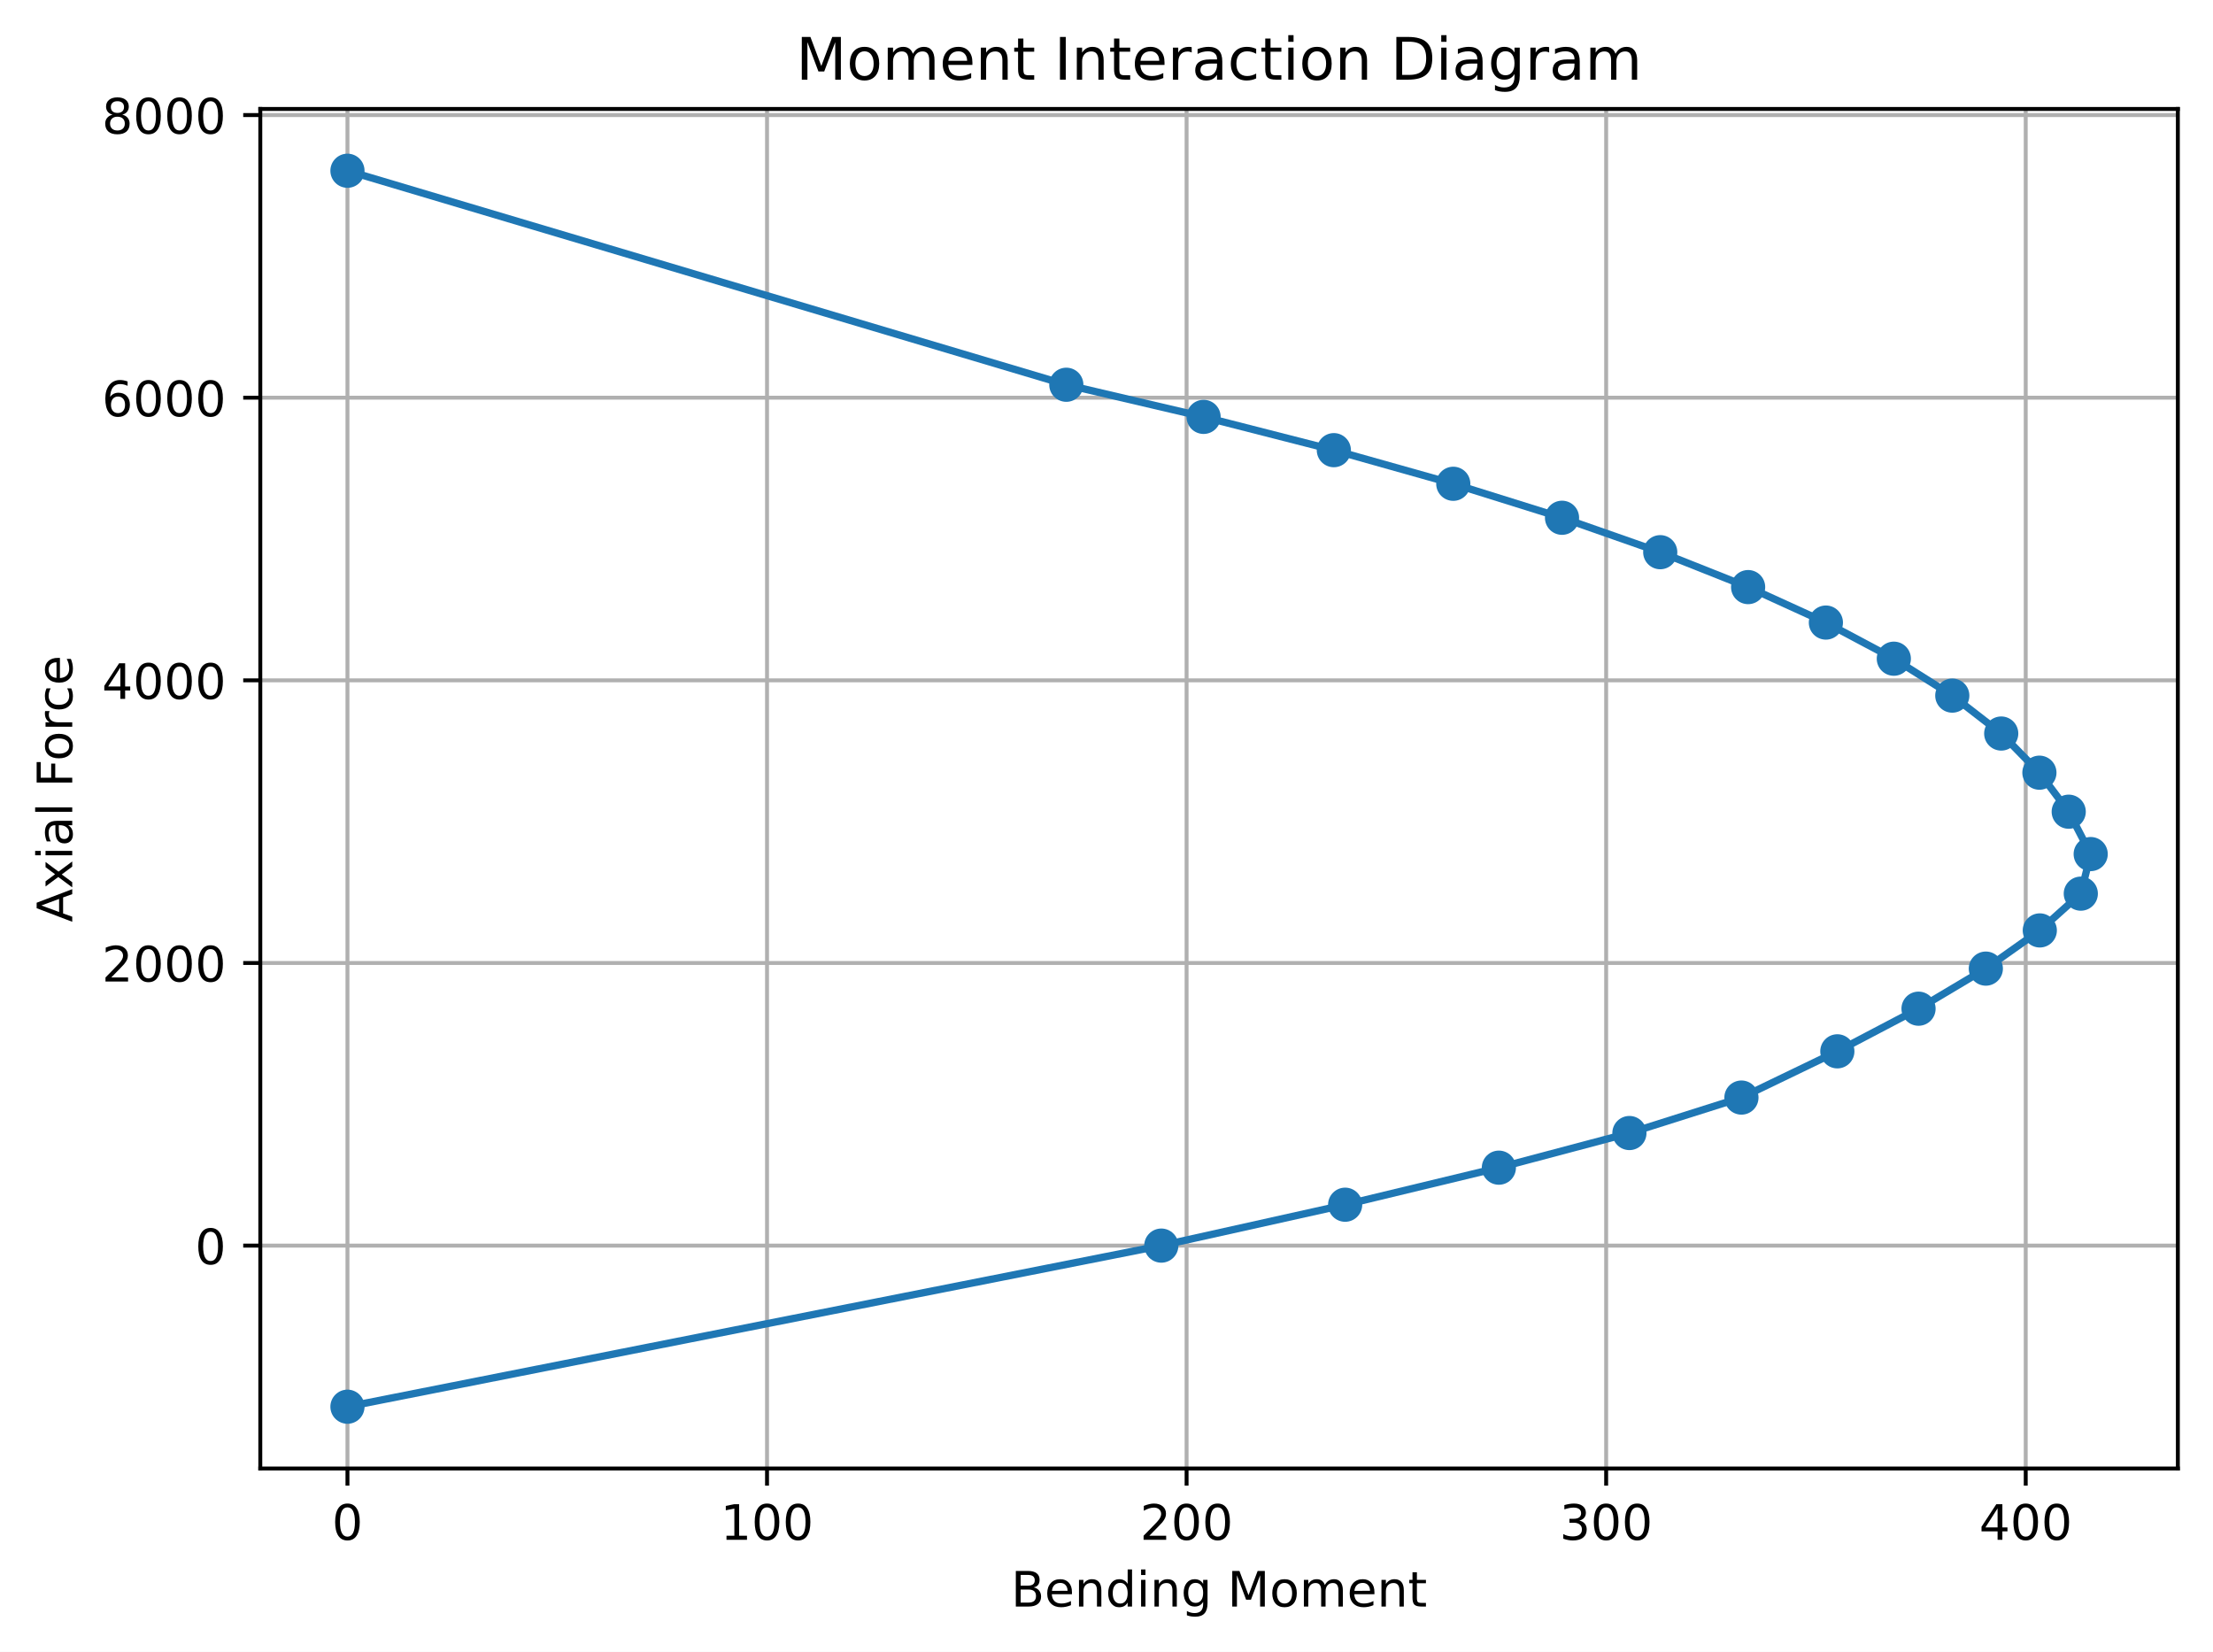
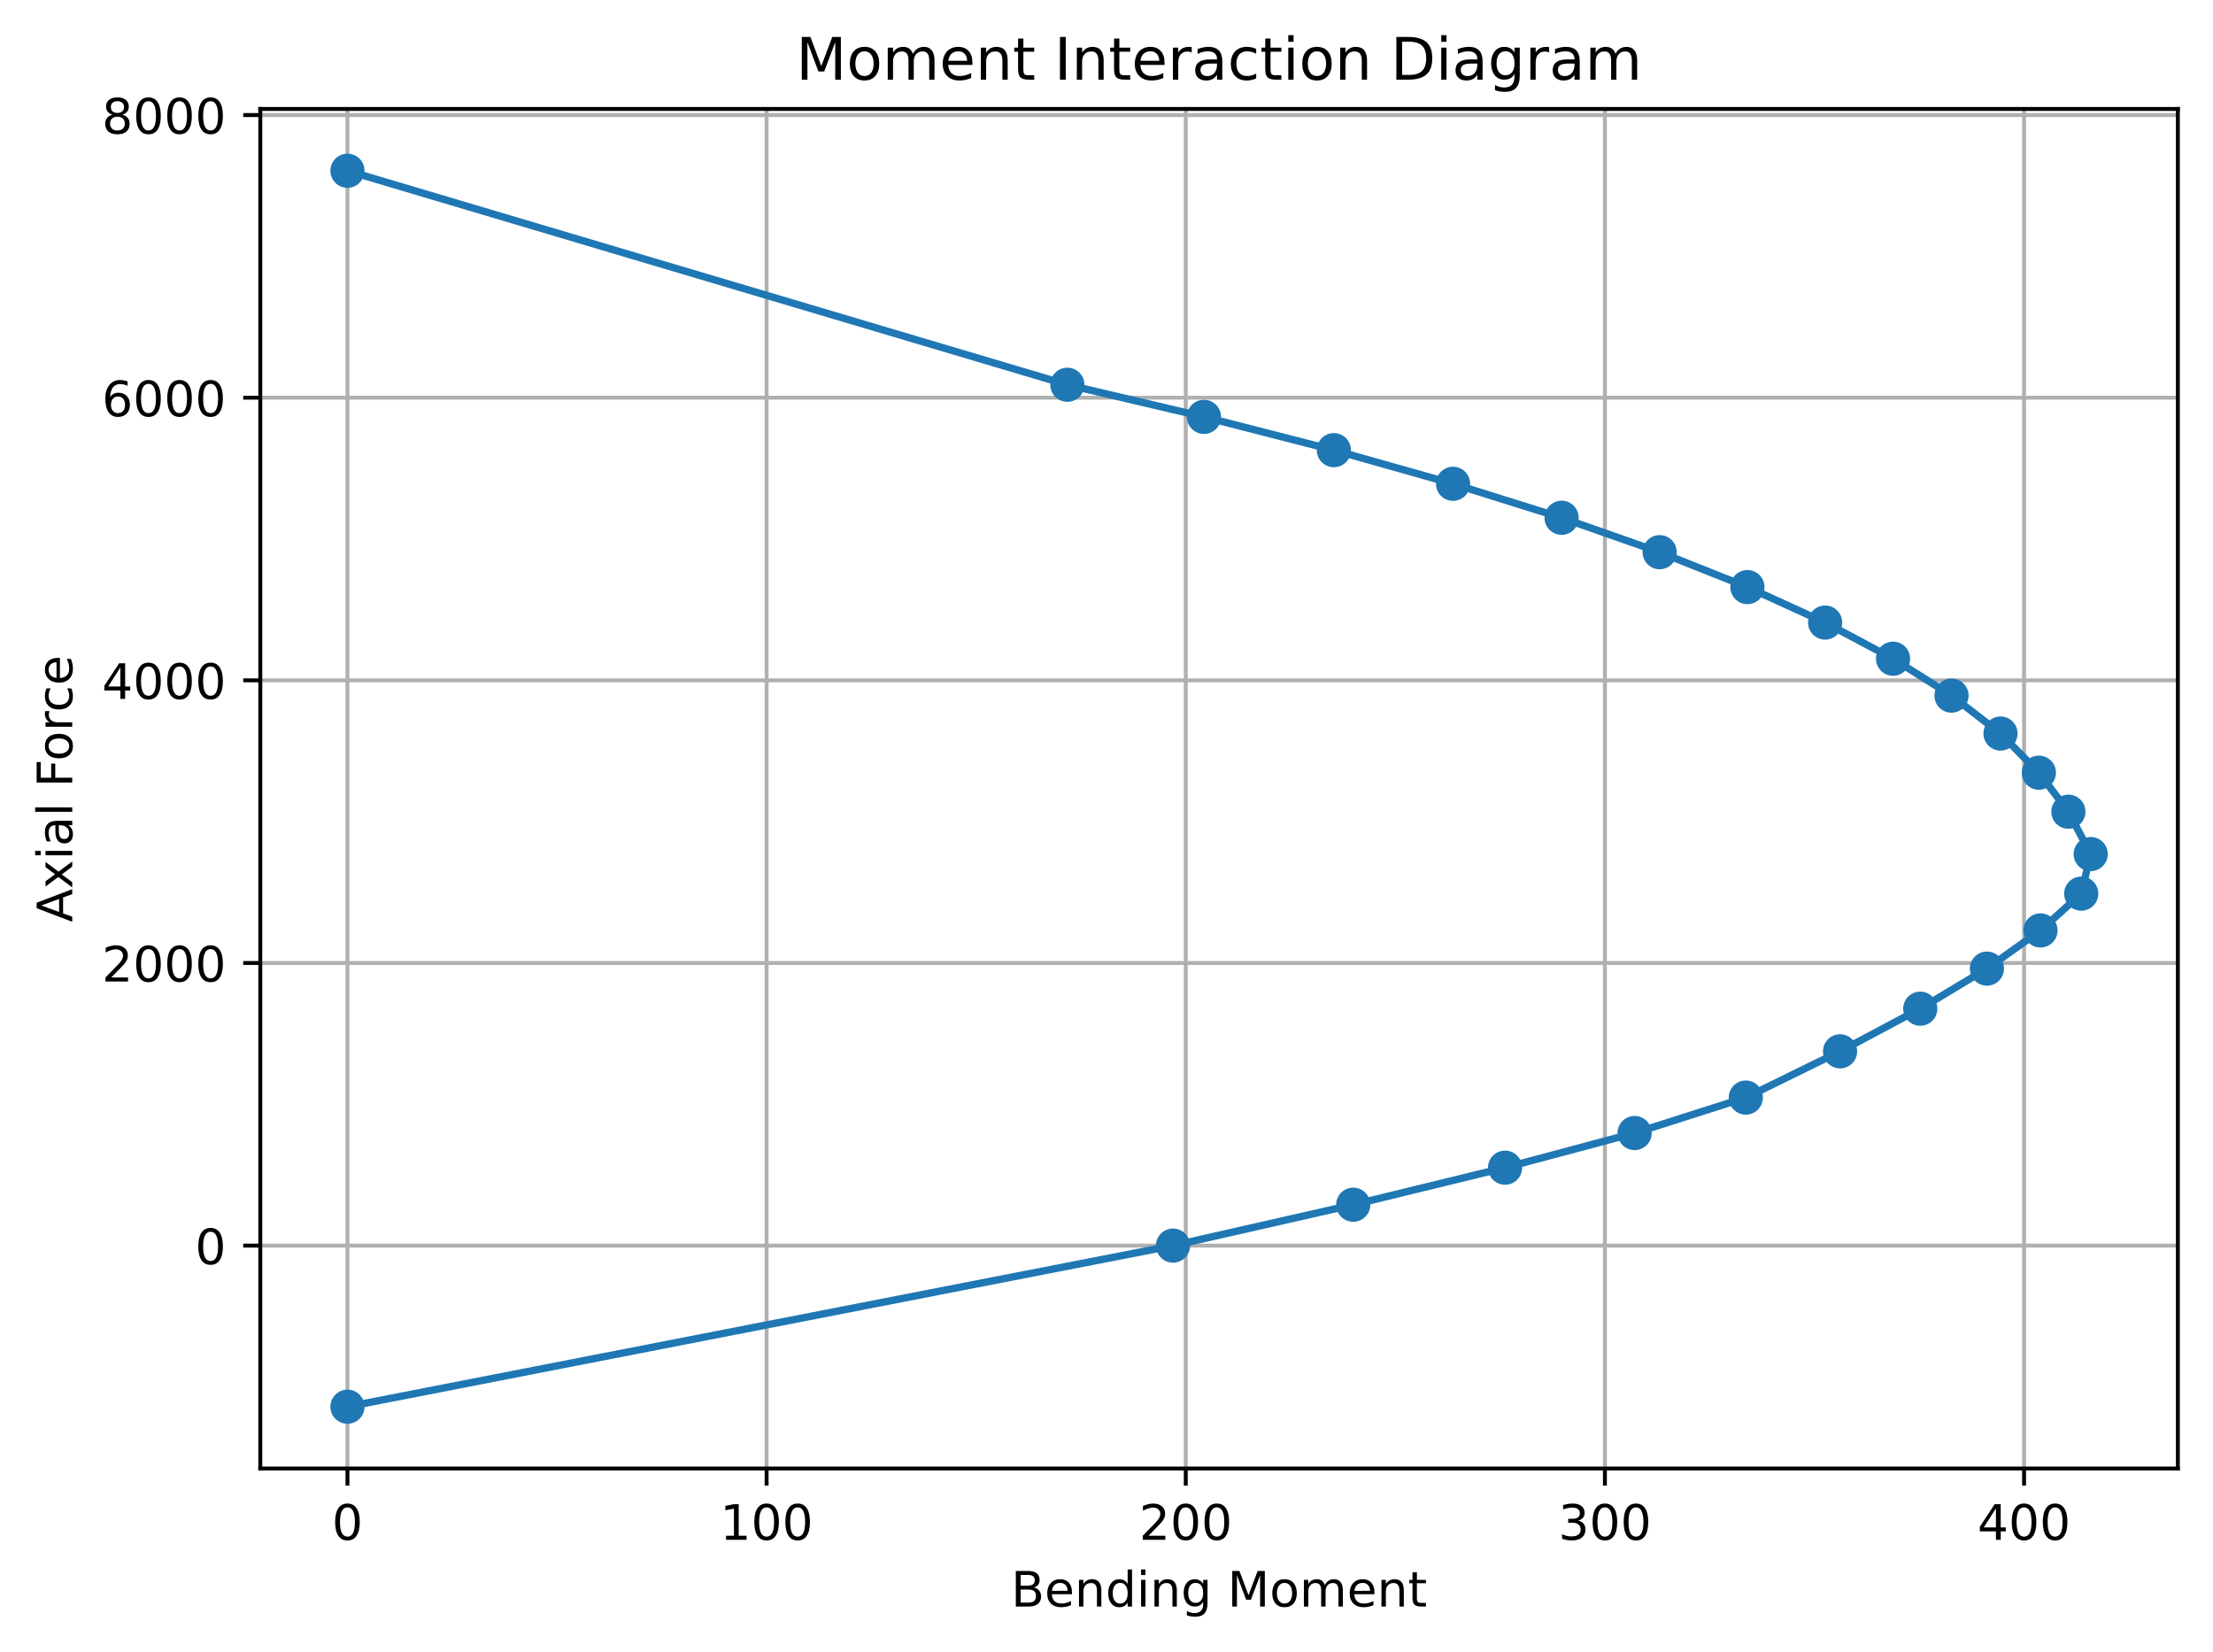
<svg xmlns="http://www.w3.org/2000/svg" xmlns:xlink="http://www.w3.org/1999/xlink" width="453.384pt" height="338.374pt" viewBox="0 0 453.384 338.374" version="1.1">
  <defs>
    <style type="text/css">*{stroke-linejoin: round; stroke-linecap: butt}</style>
  </defs>
  <g id="figure_1">
    <g id="patch_1">
      <path d="M -0 338.374  L 453.384 338.374  L 453.384 0  L -0 0  z " style="fill: #ffffff" />
    </g>
    <g id="axes_1">
      <g id="patch_2">
        <path d="M 53.328 300.818  L 446.184 300.818  L 446.184 22.318  L 53.328 22.318  z " style="fill: #ffffff" />
      </g>
      <g id="matplotlib.axis_1">
        <g id="xtick_1">
          <g id="line2d_1">
-             <path d="M 71.185 300.818  L 71.185 22.318  " clip-path="url(#p8909c45f89)" style="fill: none; stroke: #b0b0b0; stroke-width: 0.8; stroke-linecap: square" />
+             <path d="M 71.185 300.818  L 71.185 22.318  " clip-path="url(#p339bae9a59)" style="fill: none; stroke: #b0b0b0; stroke-width: 0.8; stroke-linecap: square" />
          </g>
          <g id="line2d_2">
            <defs>
-               <path id="m4bd75eb69d" d="M 0 0  L 0 3.5  " style="stroke: #000000; stroke-width: 0.8" />
+               <path id="m56b647c90a" d="M 0 0  L 0 3.5  " style="stroke: #000000; stroke-width: 0.8" />
            </defs>
            <g>
-               <use xlink:href="#m4bd75eb69d" x="71.185" y="300.818" style="stroke: #000000; stroke-width: 0.8" />
+               <use xlink:href="#m56b647c90a" x="71.185" y="300.818" style="stroke: #000000; stroke-width: 0.8" />
            </g>
          </g>
          <g id="text_1">
            <g transform="translate(68.00398 315.4166)scale(0.1 -0.1)">
              <defs>
                <path id="DejaVuSans-30" d="M 2034 4250  Q 1547 4250 1301 3770  Q 1056 3291 1056 2328  Q 1056 1369 1301 889  Q 1547 409 2034 409  Q 2525 409 2770 889  Q 3016 1369 3016 2328  Q 3016 3291 2770 3770  Q 2525 4250 2034 4250  z M 2034 4750  Q 2819 4750 3233 4129  Q 3647 3509 3647 2328  Q 3647 1150 3233 529  Q 2819 -91 2034 -91  Q 1250 -91 836 529  Q 422 1150 422 2328  Q 422 3509 836 4129  Q 1250 4750 2034 4750  z " transform="scale(0.015625)" />
              </defs>
              <use xlink:href="#DejaVuSans-30" />
            </g>
          </g>
        </g>
        <g id="xtick_2">
          <g id="line2d_3">
-             <path d="M 157.143 300.818  L 157.143 22.318  " clip-path="url(#p8909c45f89)" style="fill: none; stroke: #b0b0b0; stroke-width: 0.8; stroke-linecap: square" />
+             <path d="M 157.058 300.818  L 157.058 22.318  " clip-path="url(#p339bae9a59)" style="fill: none; stroke: #b0b0b0; stroke-width: 0.8; stroke-linecap: square" />
          </g>
          <g id="line2d_4">
            <g>
-               <use xlink:href="#m4bd75eb69d" x="157.143" y="300.818" style="stroke: #000000; stroke-width: 0.8" />
+               <use xlink:href="#m56b647c90a" x="157.058" y="300.818" style="stroke: #000000; stroke-width: 0.8" />
            </g>
          </g>
          <g id="text_2">
-             <g transform="translate(147.5991 315.4166)scale(0.1 -0.1)">
+             <g transform="translate(147.5141 315.4166)scale(0.1 -0.1)">
              <defs>
                <path id="DejaVuSans-31" d="M 794 531  L 1825 531  L 1825 4091  L 703 3866  L 703 4441  L 1819 4666  L 2450 4666  L 2450 531  L 3481 531  L 3481 0  L 794 0  L 794 531  z " transform="scale(0.015625)" />
              </defs>
              <use xlink:href="#DejaVuSans-31" />
              <use xlink:href="#DejaVuSans-30" x="63.623" />
              <use xlink:href="#DejaVuSans-30" x="127.246" />
            </g>
          </g>
        </g>
        <g id="xtick_3">
          <g id="line2d_5">
-             <path d="M 243.1 300.818  L 243.1 22.318  " clip-path="url(#p8909c45f89)" style="fill: none; stroke: #b0b0b0; stroke-width: 0.8; stroke-linecap: square" />
+             <path d="M 242.93 300.818  L 242.93 22.318  " clip-path="url(#p339bae9a59)" style="fill: none; stroke: #b0b0b0; stroke-width: 0.8; stroke-linecap: square" />
          </g>
          <g id="line2d_6">
            <g>
-               <use xlink:href="#m4bd75eb69d" x="243.1" y="300.818" style="stroke: #000000; stroke-width: 0.8" />
+               <use xlink:href="#m56b647c90a" x="242.93" y="300.818" style="stroke: #000000; stroke-width: 0.8" />
            </g>
          </g>
          <g id="text_3">
-             <g transform="translate(233.5567 315.4166)scale(0.1 -0.1)">
+             <g transform="translate(233.3867 315.4166)scale(0.1 -0.1)">
              <defs>
                <path id="DejaVuSans-32" d="M 1228 531  L 3431 531  L 3431 0  L 469 0  L 469 531  Q 828 903 1448 1529  Q 2069 2156 2228 2338  Q 2531 2678 2651 2914  Q 2772 3150 2772 3378  Q 2772 3750 2511 3984  Q 2250 4219 1831 4219  Q 1534 4219 1204 4116  Q 875 4013 500 3803  L 500 4441  Q 881 4594 1212 4672  Q 1544 4750 1819 4750  Q 2544 4750 2975 4387  Q 3406 4025 3406 3419  Q 3406 3131 3298 2873  Q 3191 2616 2906 2266  Q 2828 2175 2409 1742  Q 1991 1309 1228 531  z " transform="scale(0.015625)" />
              </defs>
              <use xlink:href="#DejaVuSans-32" />
              <use xlink:href="#DejaVuSans-30" x="63.623" />
              <use xlink:href="#DejaVuSans-30" x="127.246" />
            </g>
          </g>
        </g>
        <g id="xtick_4">
          <g id="line2d_7">
-             <path d="M 329.058 300.818  L 329.058 22.318  " clip-path="url(#p8909c45f89)" style="fill: none; stroke: #b0b0b0; stroke-width: 0.8; stroke-linecap: square" />
+             <path d="M 328.803 300.818  L 328.803 22.318  " clip-path="url(#p339bae9a59)" style="fill: none; stroke: #b0b0b0; stroke-width: 0.8; stroke-linecap: square" />
          </g>
          <g id="line2d_8">
            <g>
-               <use xlink:href="#m4bd75eb69d" x="329.058" y="300.818" style="stroke: #000000; stroke-width: 0.8" />
+               <use xlink:href="#m56b647c90a" x="328.803" y="300.818" style="stroke: #000000; stroke-width: 0.8" />
            </g>
          </g>
          <g id="text_4">
-             <g transform="translate(319.5143 315.4166)scale(0.1 -0.1)">
+             <g transform="translate(319.2593 315.4166)scale(0.1 -0.1)">
              <defs>
                <path id="DejaVuSans-33" d="M 2597 2516  Q 3050 2419 3304 2112  Q 3559 1806 3559 1356  Q 3559 666 3084 287  Q 2609 -91 1734 -91  Q 1441 -91 1130 -33  Q 819 25 488 141  L 488 750  Q 750 597 1062 519  Q 1375 441 1716 441  Q 2309 441 2620 675  Q 2931 909 2931 1356  Q 2931 1769 2642 2001  Q 2353 2234 1838 2234  L 1294 2234  L 1294 2753  L 1863 2753  Q 2328 2753 2575 2939  Q 2822 3125 2822 3475  Q 2822 3834 2567 4026  Q 2313 4219 1838 4219  Q 1578 4219 1281 4162  Q 984 4106 628 3988  L 628 4550  Q 988 4650 1302 4700  Q 1616 4750 1894 4750  Q 2613 4750 3031 4423  Q 3450 4097 3450 3541  Q 3450 3153 3228 2886  Q 3006 2619 2597 2516  z " transform="scale(0.015625)" />
              </defs>
              <use xlink:href="#DejaVuSans-33" />
              <use xlink:href="#DejaVuSans-30" x="63.623" />
              <use xlink:href="#DejaVuSans-30" x="127.246" />
            </g>
          </g>
        </g>
        <g id="xtick_5">
          <g id="line2d_9">
-             <path d="M 415.016 300.818  L 415.016 22.318  " clip-path="url(#p8909c45f89)" style="fill: none; stroke: #b0b0b0; stroke-width: 0.8; stroke-linecap: square" />
+             <path d="M 414.676 300.818  L 414.676 22.318  " clip-path="url(#p339bae9a59)" style="fill: none; stroke: #b0b0b0; stroke-width: 0.8; stroke-linecap: square" />
          </g>
          <g id="line2d_10">
            <g>
-               <use xlink:href="#m4bd75eb69d" x="415.016" y="300.818" style="stroke: #000000; stroke-width: 0.8" />
+               <use xlink:href="#m56b647c90a" x="414.676" y="300.818" style="stroke: #000000; stroke-width: 0.8" />
            </g>
          </g>
          <g id="text_5">
-             <g transform="translate(405.472 315.4166)scale(0.1 -0.1)">
+             <g transform="translate(405.1318 315.4166)scale(0.1 -0.1)">
              <defs>
                <path id="DejaVuSans-34" d="M 2419 4116  L 825 1625  L 2419 1625  L 2419 4116  z M 2253 4666  L 3047 4666  L 3047 1625  L 3713 1625  L 3713 1100  L 3047 1100  L 3047 0  L 2419 0  L 2419 1100  L 313 1100  L 313 1709  L 2253 4666  z " transform="scale(0.015625)" />
              </defs>
              <use xlink:href="#DejaVuSans-34" />
              <use xlink:href="#DejaVuSans-30" x="63.623" />
              <use xlink:href="#DejaVuSans-30" x="127.246" />
            </g>
          </g>
        </g>
        <g id="text_6">
          <g transform="translate(207.1359 329.0947)scale(0.1 -0.1)">
            <defs>
              <path id="DejaVuSans-42" d="M 1259 2228  L 1259 519  L 2272 519  Q 2781 519 3026 730  Q 3272 941 3272 1375  Q 3272 1813 3026 2020  Q 2781 2228 2272 2228  L 1259 2228  z M 1259 4147  L 1259 2741  L 2194 2741  Q 2656 2741 2882 2914  Q 3109 3088 3109 3444  Q 3109 3797 2882 3972  Q 2656 4147 2194 4147  L 1259 4147  z M 628 4666  L 2241 4666  Q 2963 4666 3353 4366  Q 3744 4066 3744 3513  Q 3744 3084 3544 2831  Q 3344 2578 2956 2516  Q 3422 2416 3680 2098  Q 3938 1781 3938 1306  Q 3938 681 3513 340  Q 3088 0 2303 0  L 628 0  L 628 4666  z " transform="scale(0.015625)" />
              <path id="DejaVuSans-65" d="M 3597 1894  L 3597 1613  L 953 1613  Q 991 1019 1311 708  Q 1631 397 2203 397  Q 2534 397 2845 478  Q 3156 559 3463 722  L 3463 178  Q 3153 47 2828 -22  Q 2503 -91 2169 -91  Q 1331 -91 842 396  Q 353 884 353 1716  Q 353 2575 817 3079  Q 1281 3584 2069 3584  Q 2775 3584 3186 3129  Q 3597 2675 3597 1894  z M 3022 2063  Q 3016 2534 2758 2815  Q 2500 3097 2075 3097  Q 1594 3097 1305 2825  Q 1016 2553 972 2059  L 3022 2063  z " transform="scale(0.015625)" />
              <path id="DejaVuSans-6e" d="M 3513 2113  L 3513 0  L 2938 0  L 2938 2094  Q 2938 2591 2744 2837  Q 2550 3084 2163 3084  Q 1697 3084 1428 2787  Q 1159 2491 1159 1978  L 1159 0  L 581 0  L 581 3500  L 1159 3500  L 1159 2956  Q 1366 3272 1645 3428  Q 1925 3584 2291 3584  Q 2894 3584 3203 3211  Q 3513 2838 3513 2113  z " transform="scale(0.015625)" />
              <path id="DejaVuSans-64" d="M 2906 2969  L 2906 4863  L 3481 4863  L 3481 0  L 2906 0  L 2906 525  Q 2725 213 2448 61  Q 2172 -91 1784 -91  Q 1150 -91 751 415  Q 353 922 353 1747  Q 353 2572 751 3078  Q 1150 3584 1784 3584  Q 2172 3584 2448 3432  Q 2725 3281 2906 2969  z M 947 1747  Q 947 1113 1208 752  Q 1469 391 1925 391  Q 2381 391 2643 752  Q 2906 1113 2906 1747  Q 2906 2381 2643 2742  Q 2381 3103 1925 3103  Q 1469 3103 1208 2742  Q 947 2381 947 1747  z " transform="scale(0.015625)" />
              <path id="DejaVuSans-69" d="M 603 3500  L 1178 3500  L 1178 0  L 603 0  L 603 3500  z M 603 4863  L 1178 4863  L 1178 4134  L 603 4134  L 603 4863  z " transform="scale(0.015625)" />
              <path id="DejaVuSans-67" d="M 2906 1791  Q 2906 2416 2648 2759  Q 2391 3103 1925 3103  Q 1463 3103 1205 2759  Q 947 2416 947 1791  Q 947 1169 1205 825  Q 1463 481 1925 481  Q 2391 481 2648 825  Q 2906 1169 2906 1791  z M 3481 434  Q 3481 -459 3084 -895  Q 2688 -1331 1869 -1331  Q 1566 -1331 1297 -1286  Q 1028 -1241 775 -1147  L 775 -588  Q 1028 -725 1275 -790  Q 1522 -856 1778 -856  Q 2344 -856 2625 -561  Q 2906 -266 2906 331  L 2906 616  Q 2728 306 2450 153  Q 2172 0 1784 0  Q 1141 0 747 490  Q 353 981 353 1791  Q 353 2603 747 3093  Q 1141 3584 1784 3584  Q 2172 3584 2450 3431  Q 2728 3278 2906 2969  L 2906 3500  L 3481 3500  L 3481 434  z " transform="scale(0.015625)" />
              <path id="DejaVuSans-20" transform="scale(0.015625)" />
              <path id="DejaVuSans-4d" d="M 628 4666  L 1569 4666  L 2759 1491  L 3956 4666  L 4897 4666  L 4897 0  L 4281 0  L 4281 4097  L 3078 897  L 2444 897  L 1241 4097  L 1241 0  L 628 0  L 628 4666  z " transform="scale(0.015625)" />
              <path id="DejaVuSans-6f" d="M 1959 3097  Q 1497 3097 1228 2736  Q 959 2375 959 1747  Q 959 1119 1226 758  Q 1494 397 1959 397  Q 2419 397 2687 759  Q 2956 1122 2956 1747  Q 2956 2369 2687 2733  Q 2419 3097 1959 3097  z M 1959 3584  Q 2709 3584 3137 3096  Q 3566 2609 3566 1747  Q 3566 888 3137 398  Q 2709 -91 1959 -91  Q 1206 -91 779 398  Q 353 888 353 1747  Q 353 2609 779 3096  Q 1206 3584 1959 3584  z " transform="scale(0.015625)" />
              <path id="DejaVuSans-6d" d="M 3328 2828  Q 3544 3216 3844 3400  Q 4144 3584 4550 3584  Q 5097 3584 5394 3201  Q 5691 2819 5691 2113  L 5691 0  L 5113 0  L 5113 2094  Q 5113 2597 4934 2840  Q 4756 3084 4391 3084  Q 3944 3084 3684 2787  Q 3425 2491 3425 1978  L 3425 0  L 2847 0  L 2847 2094  Q 2847 2600 2669 2842  Q 2491 3084 2119 3084  Q 1678 3084 1418 2786  Q 1159 2488 1159 1978  L 1159 0  L 581 0  L 581 3500  L 1159 3500  L 1159 2956  Q 1356 3278 1631 3431  Q 1906 3584 2284 3584  Q 2666 3584 2933 3390  Q 3200 3197 3328 2828  z " transform="scale(0.015625)" />
              <path id="DejaVuSans-74" d="M 1172 4494  L 1172 3500  L 2356 3500  L 2356 3053  L 1172 3053  L 1172 1153  Q 1172 725 1289 603  Q 1406 481 1766 481  L 2356 481  L 2356 0  L 1766 0  Q 1100 0 847 248  Q 594 497 594 1153  L 594 3053  L 172 3053  L 172 3500  L 594 3500  L 594 4494  L 1172 4494  z " transform="scale(0.015625)" />
            </defs>
            <use xlink:href="#DejaVuSans-42" />
            <use xlink:href="#DejaVuSans-65" x="68.604" />
            <use xlink:href="#DejaVuSans-6e" x="130.127" />
            <use xlink:href="#DejaVuSans-64" x="193.506" />
            <use xlink:href="#DejaVuSans-69" x="256.982" />
            <use xlink:href="#DejaVuSans-6e" x="284.766" />
            <use xlink:href="#DejaVuSans-67" x="348.145" />
            <use xlink:href="#DejaVuSans-20" x="411.621" />
            <use xlink:href="#DejaVuSans-4d" x="443.408" />
            <use xlink:href="#DejaVuSans-6f" x="529.688" />
            <use xlink:href="#DejaVuSans-6d" x="590.869" />
            <use xlink:href="#DejaVuSans-65" x="688.281" />
            <use xlink:href="#DejaVuSans-6e" x="749.805" />
            <use xlink:href="#DejaVuSans-74" x="813.184" />
          </g>
        </g>
      </g>
      <g id="matplotlib.axis_2">
        <g id="ytick_1">
          <g id="line2d_11">
-             <path d="M 53.328 255.158  L 446.184 255.158  " clip-path="url(#p8909c45f89)" style="fill: none; stroke: #b0b0b0; stroke-width: 0.8; stroke-linecap: square" />
+             <path d="M 53.328 255.158  L 446.184 255.158  " clip-path="url(#p339bae9a59)" style="fill: none; stroke: #b0b0b0; stroke-width: 0.8; stroke-linecap: square" />
          </g>
          <g id="line2d_12">
            <defs>
-               <path id="m0a70135bc4" d="M 0 0  L -3.5 0  " style="stroke: #000000; stroke-width: 0.8" />
+               <path id="m0f2e2b4f8b" d="M 0 0  L -3.5 0  " style="stroke: #000000; stroke-width: 0.8" />
            </defs>
            <g>
-               <use xlink:href="#m0a70135bc4" x="53.328" y="255.158" style="stroke: #000000; stroke-width: 0.8" />
+               <use xlink:href="#m0f2e2b4f8b" x="53.328" y="255.158" style="stroke: #000000; stroke-width: 0.8" />
            </g>
          </g>
          <g id="text_7">
            <g transform="translate(39.96563 258.9571)scale(0.1 -0.1)">
              <use xlink:href="#DejaVuSans-30" />
            </g>
          </g>
        </g>
        <g id="ytick_2">
          <g id="line2d_13">
-             <path d="M 53.328 197.261  L 446.184 197.261  " clip-path="url(#p8909c45f89)" style="fill: none; stroke: #b0b0b0; stroke-width: 0.8; stroke-linecap: square" />
+             <path d="M 53.328 197.261  L 446.184 197.261  " clip-path="url(#p339bae9a59)" style="fill: none; stroke: #b0b0b0; stroke-width: 0.8; stroke-linecap: square" />
          </g>
          <g id="line2d_14">
            <g>
-               <use xlink:href="#m0a70135bc4" x="53.328" y="197.261" style="stroke: #000000; stroke-width: 0.8" />
+               <use xlink:href="#m0f2e2b4f8b" x="53.328" y="197.261" style="stroke: #000000; stroke-width: 0.8" />
            </g>
          </g>
          <g id="text_8">
            <g transform="translate(20.87813 201.0604)scale(0.1 -0.1)">
              <use xlink:href="#DejaVuSans-32" />
              <use xlink:href="#DejaVuSans-30" x="63.623" />
              <use xlink:href="#DejaVuSans-30" x="127.246" />
              <use xlink:href="#DejaVuSans-30" x="190.869" />
            </g>
          </g>
        </g>
        <g id="ytick_3">
          <g id="line2d_15">
-             <path d="M 53.328 139.365  L 446.184 139.365  " clip-path="url(#p8909c45f89)" style="fill: none; stroke: #b0b0b0; stroke-width: 0.8; stroke-linecap: square" />
+             <path d="M 53.328 139.365  L 446.184 139.365  " clip-path="url(#p339bae9a59)" style="fill: none; stroke: #b0b0b0; stroke-width: 0.8; stroke-linecap: square" />
          </g>
          <g id="line2d_16">
            <g>
-               <use xlink:href="#m0a70135bc4" x="53.328" y="139.365" style="stroke: #000000; stroke-width: 0.8" />
+               <use xlink:href="#m0f2e2b4f8b" x="53.328" y="139.365" style="stroke: #000000; stroke-width: 0.8" />
            </g>
          </g>
          <g id="text_9">
            <g transform="translate(20.87813 143.1637)scale(0.1 -0.1)">
              <use xlink:href="#DejaVuSans-34" />
              <use xlink:href="#DejaVuSans-30" x="63.623" />
              <use xlink:href="#DejaVuSans-30" x="127.246" />
              <use xlink:href="#DejaVuSans-30" x="190.869" />
            </g>
          </g>
        </g>
        <g id="ytick_4">
          <g id="line2d_17">
-             <path d="M 53.328 81.468  L 446.184 81.468  " clip-path="url(#p8909c45f89)" style="fill: none; stroke: #b0b0b0; stroke-width: 0.8; stroke-linecap: square" />
+             <path d="M 53.328 81.468  L 446.184 81.468  " clip-path="url(#p339bae9a59)" style="fill: none; stroke: #b0b0b0; stroke-width: 0.8; stroke-linecap: square" />
          </g>
          <g id="line2d_18">
            <g>
-               <use xlink:href="#m0a70135bc4" x="53.328" y="81.468" style="stroke: #000000; stroke-width: 0.8" />
+               <use xlink:href="#m0f2e2b4f8b" x="53.328" y="81.468" style="stroke: #000000; stroke-width: 0.8" />
            </g>
          </g>
          <g id="text_10">
            <g transform="translate(20.87813 85.26702)scale(0.1 -0.1)">
              <defs>
                <path id="DejaVuSans-36" d="M 2113 2584  Q 1688 2584 1439 2293  Q 1191 2003 1191 1497  Q 1191 994 1439 701  Q 1688 409 2113 409  Q 2538 409 2786 701  Q 3034 994 3034 1497  Q 3034 2003 2786 2293  Q 2538 2584 2113 2584  z M 3366 4563  L 3366 3988  Q 3128 4100 2886 4159  Q 2644 4219 2406 4219  Q 1781 4219 1451 3797  Q 1122 3375 1075 2522  Q 1259 2794 1537 2939  Q 1816 3084 2150 3084  Q 2853 3084 3261 2657  Q 3669 2231 3669 1497  Q 3669 778 3244 343  Q 2819 -91 2113 -91  Q 1303 -91 875 529  Q 447 1150 447 2328  Q 447 3434 972 4092  Q 1497 4750 2381 4750  Q 2619 4750 2861 4703  Q 3103 4656 3366 4563  z " transform="scale(0.015625)" />
              </defs>
              <use xlink:href="#DejaVuSans-36" />
              <use xlink:href="#DejaVuSans-30" x="63.623" />
              <use xlink:href="#DejaVuSans-30" x="127.246" />
              <use xlink:href="#DejaVuSans-30" x="190.869" />
            </g>
          </g>
        </g>
        <g id="ytick_5">
          <g id="line2d_19">
-             <path d="M 53.328 23.571  L 446.184 23.571  " clip-path="url(#p8909c45f89)" style="fill: none; stroke: #b0b0b0; stroke-width: 0.8; stroke-linecap: square" />
+             <path d="M 53.328 23.571  L 446.184 23.571  " clip-path="url(#p339bae9a59)" style="fill: none; stroke: #b0b0b0; stroke-width: 0.8; stroke-linecap: square" />
          </g>
          <g id="line2d_20">
            <g>
-               <use xlink:href="#m0a70135bc4" x="53.328" y="23.571" style="stroke: #000000; stroke-width: 0.8" />
+               <use xlink:href="#m0f2e2b4f8b" x="53.328" y="23.571" style="stroke: #000000; stroke-width: 0.8" />
            </g>
          </g>
          <g id="text_11">
            <g transform="translate(20.87813 27.37032)scale(0.1 -0.1)">
              <defs>
                <path id="DejaVuSans-38" d="M 2034 2216  Q 1584 2216 1326 1975  Q 1069 1734 1069 1313  Q 1069 891 1326 650  Q 1584 409 2034 409  Q 2484 409 2743 651  Q 3003 894 3003 1313  Q 3003 1734 2745 1975  Q 2488 2216 2034 2216  z M 1403 2484  Q 997 2584 770 2862  Q 544 3141 544 3541  Q 544 4100 942 4425  Q 1341 4750 2034 4750  Q 2731 4750 3128 4425  Q 3525 4100 3525 3541  Q 3525 3141 3298 2862  Q 3072 2584 2669 2484  Q 3125 2378 3379 2068  Q 3634 1759 3634 1313  Q 3634 634 3220 271  Q 2806 -91 2034 -91  Q 1263 -91 848 271  Q 434 634 434 1313  Q 434 1759 690 2068  Q 947 2378 1403 2484  z M 1172 3481  Q 1172 3119 1398 2916  Q 1625 2713 2034 2713  Q 2441 2713 2670 2916  Q 2900 3119 2900 3481  Q 2900 3844 2670 4047  Q 2441 4250 2034 4250  Q 1625 4250 1398 4047  Q 1172 3844 1172 3481  z " transform="scale(0.015625)" />
              </defs>
              <use xlink:href="#DejaVuSans-38" />
              <use xlink:href="#DejaVuSans-30" x="63.623" />
              <use xlink:href="#DejaVuSans-30" x="127.246" />
              <use xlink:href="#DejaVuSans-30" x="190.869" />
            </g>
          </g>
        </g>
        <g id="text_12">
          <g transform="translate(14.79844 188.9017)rotate(-90)scale(0.1 -0.1)">
            <defs>
              <path id="DejaVuSans-41" d="M 2188 4044  L 1331 1722  L 3047 1722  L 2188 4044  z M 1831 4666  L 2547 4666  L 4325 0  L 3669 0  L 3244 1197  L 1141 1197  L 716 0  L 50 0  L 1831 4666  z " transform="scale(0.015625)" />
              <path id="DejaVuSans-78" d="M 3513 3500  L 2247 1797  L 3578 0  L 2900 0  L 1881 1375  L 863 0  L 184 0  L 1544 1831  L 300 3500  L 978 3500  L 1906 2253  L 2834 3500  L 3513 3500  z " transform="scale(0.015625)" />
              <path id="DejaVuSans-61" d="M 2194 1759  Q 1497 1759 1228 1600  Q 959 1441 959 1056  Q 959 750 1161 570  Q 1363 391 1709 391  Q 2188 391 2477 730  Q 2766 1069 2766 1631  L 2766 1759  L 2194 1759  z M 3341 1997  L 3341 0  L 2766 0  L 2766 531  Q 2569 213 2275 61  Q 1981 -91 1556 -91  Q 1019 -91 701 211  Q 384 513 384 1019  Q 384 1609 779 1909  Q 1175 2209 1959 2209  L 2766 2209  L 2766 2266  Q 2766 2663 2505 2880  Q 2244 3097 1772 3097  Q 1472 3097 1187 3025  Q 903 2953 641 2809  L 641 3341  Q 956 3463 1253 3523  Q 1550 3584 1831 3584  Q 2591 3584 2966 3190  Q 3341 2797 3341 1997  z " transform="scale(0.015625)" />
              <path id="DejaVuSans-6c" d="M 603 4863  L 1178 4863  L 1178 0  L 603 0  L 603 4863  z " transform="scale(0.015625)" />
              <path id="DejaVuSans-46" d="M 628 4666  L 3309 4666  L 3309 4134  L 1259 4134  L 1259 2759  L 3109 2759  L 3109 2228  L 1259 2228  L 1259 0  L 628 0  L 628 4666  z " transform="scale(0.015625)" />
              <path id="DejaVuSans-72" d="M 2631 2963  Q 2534 3019 2420 3045  Q 2306 3072 2169 3072  Q 1681 3072 1420 2755  Q 1159 2438 1159 1844  L 1159 0  L 581 0  L 581 3500  L 1159 3500  L 1159 2956  Q 1341 3275 1631 3429  Q 1922 3584 2338 3584  Q 2397 3584 2469 3576  Q 2541 3569 2628 3553  L 2631 2963  z " transform="scale(0.015625)" />
              <path id="DejaVuSans-63" d="M 3122 3366  L 3122 2828  Q 2878 2963 2633 3030  Q 2388 3097 2138 3097  Q 1578 3097 1268 2742  Q 959 2388 959 1747  Q 959 1106 1268 751  Q 1578 397 2138 397  Q 2388 397 2633 464  Q 2878 531 3122 666  L 3122 134  Q 2881 22 2623 -34  Q 2366 -91 2075 -91  Q 1284 -91 818 406  Q 353 903 353 1747  Q 353 2603 823 3093  Q 1294 3584 2113 3584  Q 2378 3584 2631 3529  Q 2884 3475 3122 3366  z " transform="scale(0.015625)" />
            </defs>
            <use xlink:href="#DejaVuSans-41" />
            <use xlink:href="#DejaVuSans-78" x="68.408" />
            <use xlink:href="#DejaVuSans-69" x="127.588" />
            <use xlink:href="#DejaVuSans-61" x="155.371" />
            <use xlink:href="#DejaVuSans-6c" x="216.65" />
            <use xlink:href="#DejaVuSans-20" x="244.434" />
            <use xlink:href="#DejaVuSans-46" x="276.221" />
            <use xlink:href="#DejaVuSans-6f" x="330.115" />
            <use xlink:href="#DejaVuSans-72" x="391.297" />
            <use xlink:href="#DejaVuSans-63" x="430.16" />
            <use xlink:href="#DejaVuSans-65" x="485.141" />
          </g>
        </g>
      </g>
      <g id="line2d_21">
-         <path d="M 71.185 34.977  L 218.461 78.816  L 246.582 85.396  L 273.268 92.214  L 297.737 99.101  L 320.016 106.063  L 340.138 113.114  L 358.142 120.264  L 374.075 127.531  L 387.994 134.933  L 399.971 142.493  L 409.996 150.262  L 417.82 158.282  L 423.826 166.274  L 428.327 174.953  L 426.3 183.06  L 417.901 190.593  L 406.844 198.417  L 393.056 206.627  L 376.423 215.361  L 356.773 224.833  L 333.824 232.097  L 307.079 239.193  L 275.585 246.781  L 237.921 255.158  L 71.185 288.159  " clip-path="url(#p8909c45f89)" style="fill: none; stroke: #1f77b4; stroke-width: 1.5; stroke-linecap: square" />
+         <path d="M 71.185 34.977  L 218.671 78.816  L 246.66 85.396  L 273.275 92.214  L 297.69 99.101  L 319.928 106.063  L 340.019 113.114  L 358 120.264  L 373.917 127.531  L 387.83 134.933  L 399.808 142.493  L 409.85 150.262  L 417.709 158.282  L 423.756 166.274  L 428.327 174.953  L 426.39 183.06  L 418.043 190.593  L 407.07 198.417  L 393.411 206.627  L 376.982 215.361  L 357.668 224.833  L 334.886 232.097  L 308.347 239.193  L 277.239 246.781  L 240.323 255.158  L 71.185 288.159  " clip-path="url(#p339bae9a59)" style="fill: none; stroke: #1f77b4; stroke-width: 1.5; stroke-linecap: square" />
        <defs>
-           <path id="m81197289ba" d="M 0 3  C 0.796 3 1.559 2.684 2.121 2.121  C 2.684 1.559 3 0.796 3 0  C 3 -0.796 2.684 -1.559 2.121 -2.121  C 1.559 -2.684 0.796 -3 0 -3  C -0.796 -3 -1.559 -2.684 -2.121 -2.121  C -2.684 -1.559 -3 -0.796 -3 0  C -3 0.796 -2.684 1.559 -2.121 2.121  C -1.559 2.684 -0.796 3 0 3  z " style="stroke: #1f77b4" />
+           <path id="m0e29b7719d" d="M 0 3  C 0.796 3 1.559 2.684 2.121 2.121  C 2.684 1.559 3 0.796 3 0  C 3 -0.796 2.684 -1.559 2.121 -2.121  C 1.559 -2.684 0.796 -3 0 -3  C -0.796 -3 -1.559 -2.684 -2.121 -2.121  C -2.684 -1.559 -3 -0.796 -3 0  C -3 0.796 -2.684 1.559 -2.121 2.121  C -1.559 2.684 -0.796 3 0 3  z " style="stroke: #1f77b4" />
        </defs>
-         <g clip-path="url(#p8909c45f89)">
-           <use xlink:href="#m81197289ba" x="71.185" y="34.977" style="fill: #1f77b4; stroke: #1f77b4" />
-           <use xlink:href="#m81197289ba" x="218.461" y="78.816" style="fill: #1f77b4; stroke: #1f77b4" />
-           <use xlink:href="#m81197289ba" x="246.582" y="85.396" style="fill: #1f77b4; stroke: #1f77b4" />
-           <use xlink:href="#m81197289ba" x="273.268" y="92.214" style="fill: #1f77b4; stroke: #1f77b4" />
-           <use xlink:href="#m81197289ba" x="297.737" y="99.101" style="fill: #1f77b4; stroke: #1f77b4" />
-           <use xlink:href="#m81197289ba" x="320.016" y="106.063" style="fill: #1f77b4; stroke: #1f77b4" />
-           <use xlink:href="#m81197289ba" x="340.138" y="113.114" style="fill: #1f77b4; stroke: #1f77b4" />
-           <use xlink:href="#m81197289ba" x="358.142" y="120.264" style="fill: #1f77b4; stroke: #1f77b4" />
-           <use xlink:href="#m81197289ba" x="374.075" y="127.531" style="fill: #1f77b4; stroke: #1f77b4" />
-           <use xlink:href="#m81197289ba" x="387.994" y="134.933" style="fill: #1f77b4; stroke: #1f77b4" />
-           <use xlink:href="#m81197289ba" x="399.971" y="142.493" style="fill: #1f77b4; stroke: #1f77b4" />
-           <use xlink:href="#m81197289ba" x="409.996" y="150.262" style="fill: #1f77b4; stroke: #1f77b4" />
-           <use xlink:href="#m81197289ba" x="417.82" y="158.282" style="fill: #1f77b4; stroke: #1f77b4" />
-           <use xlink:href="#m81197289ba" x="423.826" y="166.274" style="fill: #1f77b4; stroke: #1f77b4" />
-           <use xlink:href="#m81197289ba" x="428.327" y="174.953" style="fill: #1f77b4; stroke: #1f77b4" />
-           <use xlink:href="#m81197289ba" x="426.3" y="183.06" style="fill: #1f77b4; stroke: #1f77b4" />
-           <use xlink:href="#m81197289ba" x="417.901" y="190.593" style="fill: #1f77b4; stroke: #1f77b4" />
-           <use xlink:href="#m81197289ba" x="406.844" y="198.417" style="fill: #1f77b4; stroke: #1f77b4" />
-           <use xlink:href="#m81197289ba" x="393.056" y="206.627" style="fill: #1f77b4; stroke: #1f77b4" />
-           <use xlink:href="#m81197289ba" x="376.423" y="215.361" style="fill: #1f77b4; stroke: #1f77b4" />
-           <use xlink:href="#m81197289ba" x="356.773" y="224.833" style="fill: #1f77b4; stroke: #1f77b4" />
-           <use xlink:href="#m81197289ba" x="333.824" y="232.097" style="fill: #1f77b4; stroke: #1f77b4" />
-           <use xlink:href="#m81197289ba" x="307.079" y="239.193" style="fill: #1f77b4; stroke: #1f77b4" />
-           <use xlink:href="#m81197289ba" x="275.585" y="246.781" style="fill: #1f77b4; stroke: #1f77b4" />
-           <use xlink:href="#m81197289ba" x="237.921" y="255.158" style="fill: #1f77b4; stroke: #1f77b4" />
-           <use xlink:href="#m81197289ba" x="71.185" y="288.159" style="fill: #1f77b4; stroke: #1f77b4" />
+         <g clip-path="url(#p339bae9a59)">
+           <use xlink:href="#m0e29b7719d" x="71.185" y="34.977" style="fill: #1f77b4; stroke: #1f77b4" />
+           <use xlink:href="#m0e29b7719d" x="218.671" y="78.816" style="fill: #1f77b4; stroke: #1f77b4" />
+           <use xlink:href="#m0e29b7719d" x="246.66" y="85.396" style="fill: #1f77b4; stroke: #1f77b4" />
+           <use xlink:href="#m0e29b7719d" x="273.275" y="92.214" style="fill: #1f77b4; stroke: #1f77b4" />
+           <use xlink:href="#m0e29b7719d" x="297.69" y="99.101" style="fill: #1f77b4; stroke: #1f77b4" />
+           <use xlink:href="#m0e29b7719d" x="319.928" y="106.063" style="fill: #1f77b4; stroke: #1f77b4" />
+           <use xlink:href="#m0e29b7719d" x="340.019" y="113.114" style="fill: #1f77b4; stroke: #1f77b4" />
+           <use xlink:href="#m0e29b7719d" x="358" y="120.264" style="fill: #1f77b4; stroke: #1f77b4" />
+           <use xlink:href="#m0e29b7719d" x="373.917" y="127.531" style="fill: #1f77b4; stroke: #1f77b4" />
+           <use xlink:href="#m0e29b7719d" x="387.83" y="134.933" style="fill: #1f77b4; stroke: #1f77b4" />
+           <use xlink:href="#m0e29b7719d" x="399.808" y="142.493" style="fill: #1f77b4; stroke: #1f77b4" />
+           <use xlink:href="#m0e29b7719d" x="409.85" y="150.262" style="fill: #1f77b4; stroke: #1f77b4" />
+           <use xlink:href="#m0e29b7719d" x="417.709" y="158.282" style="fill: #1f77b4; stroke: #1f77b4" />
+           <use xlink:href="#m0e29b7719d" x="423.756" y="166.274" style="fill: #1f77b4; stroke: #1f77b4" />
+           <use xlink:href="#m0e29b7719d" x="428.327" y="174.953" style="fill: #1f77b4; stroke: #1f77b4" />
+           <use xlink:href="#m0e29b7719d" x="426.39" y="183.06" style="fill: #1f77b4; stroke: #1f77b4" />
+           <use xlink:href="#m0e29b7719d" x="418.043" y="190.593" style="fill: #1f77b4; stroke: #1f77b4" />
+           <use xlink:href="#m0e29b7719d" x="407.07" y="198.417" style="fill: #1f77b4; stroke: #1f77b4" />
+           <use xlink:href="#m0e29b7719d" x="393.411" y="206.627" style="fill: #1f77b4; stroke: #1f77b4" />
+           <use xlink:href="#m0e29b7719d" x="376.982" y="215.361" style="fill: #1f77b4; stroke: #1f77b4" />
+           <use xlink:href="#m0e29b7719d" x="357.668" y="224.833" style="fill: #1f77b4; stroke: #1f77b4" />
+           <use xlink:href="#m0e29b7719d" x="334.886" y="232.097" style="fill: #1f77b4; stroke: #1f77b4" />
+           <use xlink:href="#m0e29b7719d" x="308.347" y="239.193" style="fill: #1f77b4; stroke: #1f77b4" />
+           <use xlink:href="#m0e29b7719d" x="277.239" y="246.781" style="fill: #1f77b4; stroke: #1f77b4" />
+           <use xlink:href="#m0e29b7719d" x="240.323" y="255.158" style="fill: #1f77b4; stroke: #1f77b4" />
+           <use xlink:href="#m0e29b7719d" x="71.185" y="288.159" style="fill: #1f77b4; stroke: #1f77b4" />
        </g>
      </g>
      <g id="patch_3">
        <path d="M 53.328 300.818  L 53.328 22.318  " style="fill: none; stroke: #000000; stroke-width: 0.8; stroke-linejoin: miter; stroke-linecap: square" />
      </g>
      <g id="patch_4">
        <path d="M 446.184 300.818  L 446.184 22.318  " style="fill: none; stroke: #000000; stroke-width: 0.8; stroke-linejoin: miter; stroke-linecap: square" />
      </g>
      <g id="patch_5">
        <path d="M 53.328 300.818  L 446.184 300.818  " style="fill: none; stroke: #000000; stroke-width: 0.8; stroke-linejoin: miter; stroke-linecap: square" />
      </g>
      <g id="patch_6">
        <path d="M 53.328 22.318  L 446.184 22.318  " style="fill: none; stroke: #000000; stroke-width: 0.8; stroke-linejoin: miter; stroke-linecap: square" />
      </g>
      <g id="text_13">
        <g transform="translate(163.0909 16.31812)scale(0.12 -0.12)">
          <defs>
            <path id="DejaVuSans-49" d="M 628 4666  L 1259 4666  L 1259 0  L 628 0  L 628 4666  z " transform="scale(0.015625)" />
            <path id="DejaVuSans-44" d="M 1259 4147  L 1259 519  L 2022 519  Q 2988 519 3436 956  Q 3884 1394 3884 2338  Q 3884 3275 3436 3711  Q 2988 4147 2022 4147  L 1259 4147  z M 628 4666  L 1925 4666  Q 3281 4666 3915 4102  Q 4550 3538 4550 2338  Q 4550 1131 3912 565  Q 3275 0 1925 0  L 628 0  L 628 4666  z " transform="scale(0.015625)" />
          </defs>
          <use xlink:href="#DejaVuSans-4d" />
          <use xlink:href="#DejaVuSans-6f" x="86.279" />
          <use xlink:href="#DejaVuSans-6d" x="147.461" />
          <use xlink:href="#DejaVuSans-65" x="244.873" />
          <use xlink:href="#DejaVuSans-6e" x="306.396" />
          <use xlink:href="#DejaVuSans-74" x="369.775" />
          <use xlink:href="#DejaVuSans-20" x="408.984" />
          <use xlink:href="#DejaVuSans-49" x="440.771" />
          <use xlink:href="#DejaVuSans-6e" x="470.264" />
          <use xlink:href="#DejaVuSans-74" x="533.643" />
          <use xlink:href="#DejaVuSans-65" x="572.852" />
          <use xlink:href="#DejaVuSans-72" x="634.375" />
          <use xlink:href="#DejaVuSans-61" x="675.488" />
          <use xlink:href="#DejaVuSans-63" x="736.768" />
          <use xlink:href="#DejaVuSans-74" x="791.748" />
          <use xlink:href="#DejaVuSans-69" x="830.957" />
          <use xlink:href="#DejaVuSans-6f" x="858.74" />
          <use xlink:href="#DejaVuSans-6e" x="919.922" />
          <use xlink:href="#DejaVuSans-20" x="983.301" />
          <use xlink:href="#DejaVuSans-44" x="1015.088" />
          <use xlink:href="#DejaVuSans-69" x="1092.09" />
          <use xlink:href="#DejaVuSans-61" x="1119.873" />
          <use xlink:href="#DejaVuSans-67" x="1181.152" />
          <use xlink:href="#DejaVuSans-72" x="1244.629" />
          <use xlink:href="#DejaVuSans-61" x="1285.742" />
          <use xlink:href="#DejaVuSans-6d" x="1347.021" />
        </g>
      </g>
    </g>
  </g>
  <defs>
-     <clipPath id="p8909c45f89">
+     <clipPath id="p339bae9a59">
      <rect x="53.328" y="22.318" width="392.856" height="278.5" />
    </clipPath>
  </defs>
</svg>
